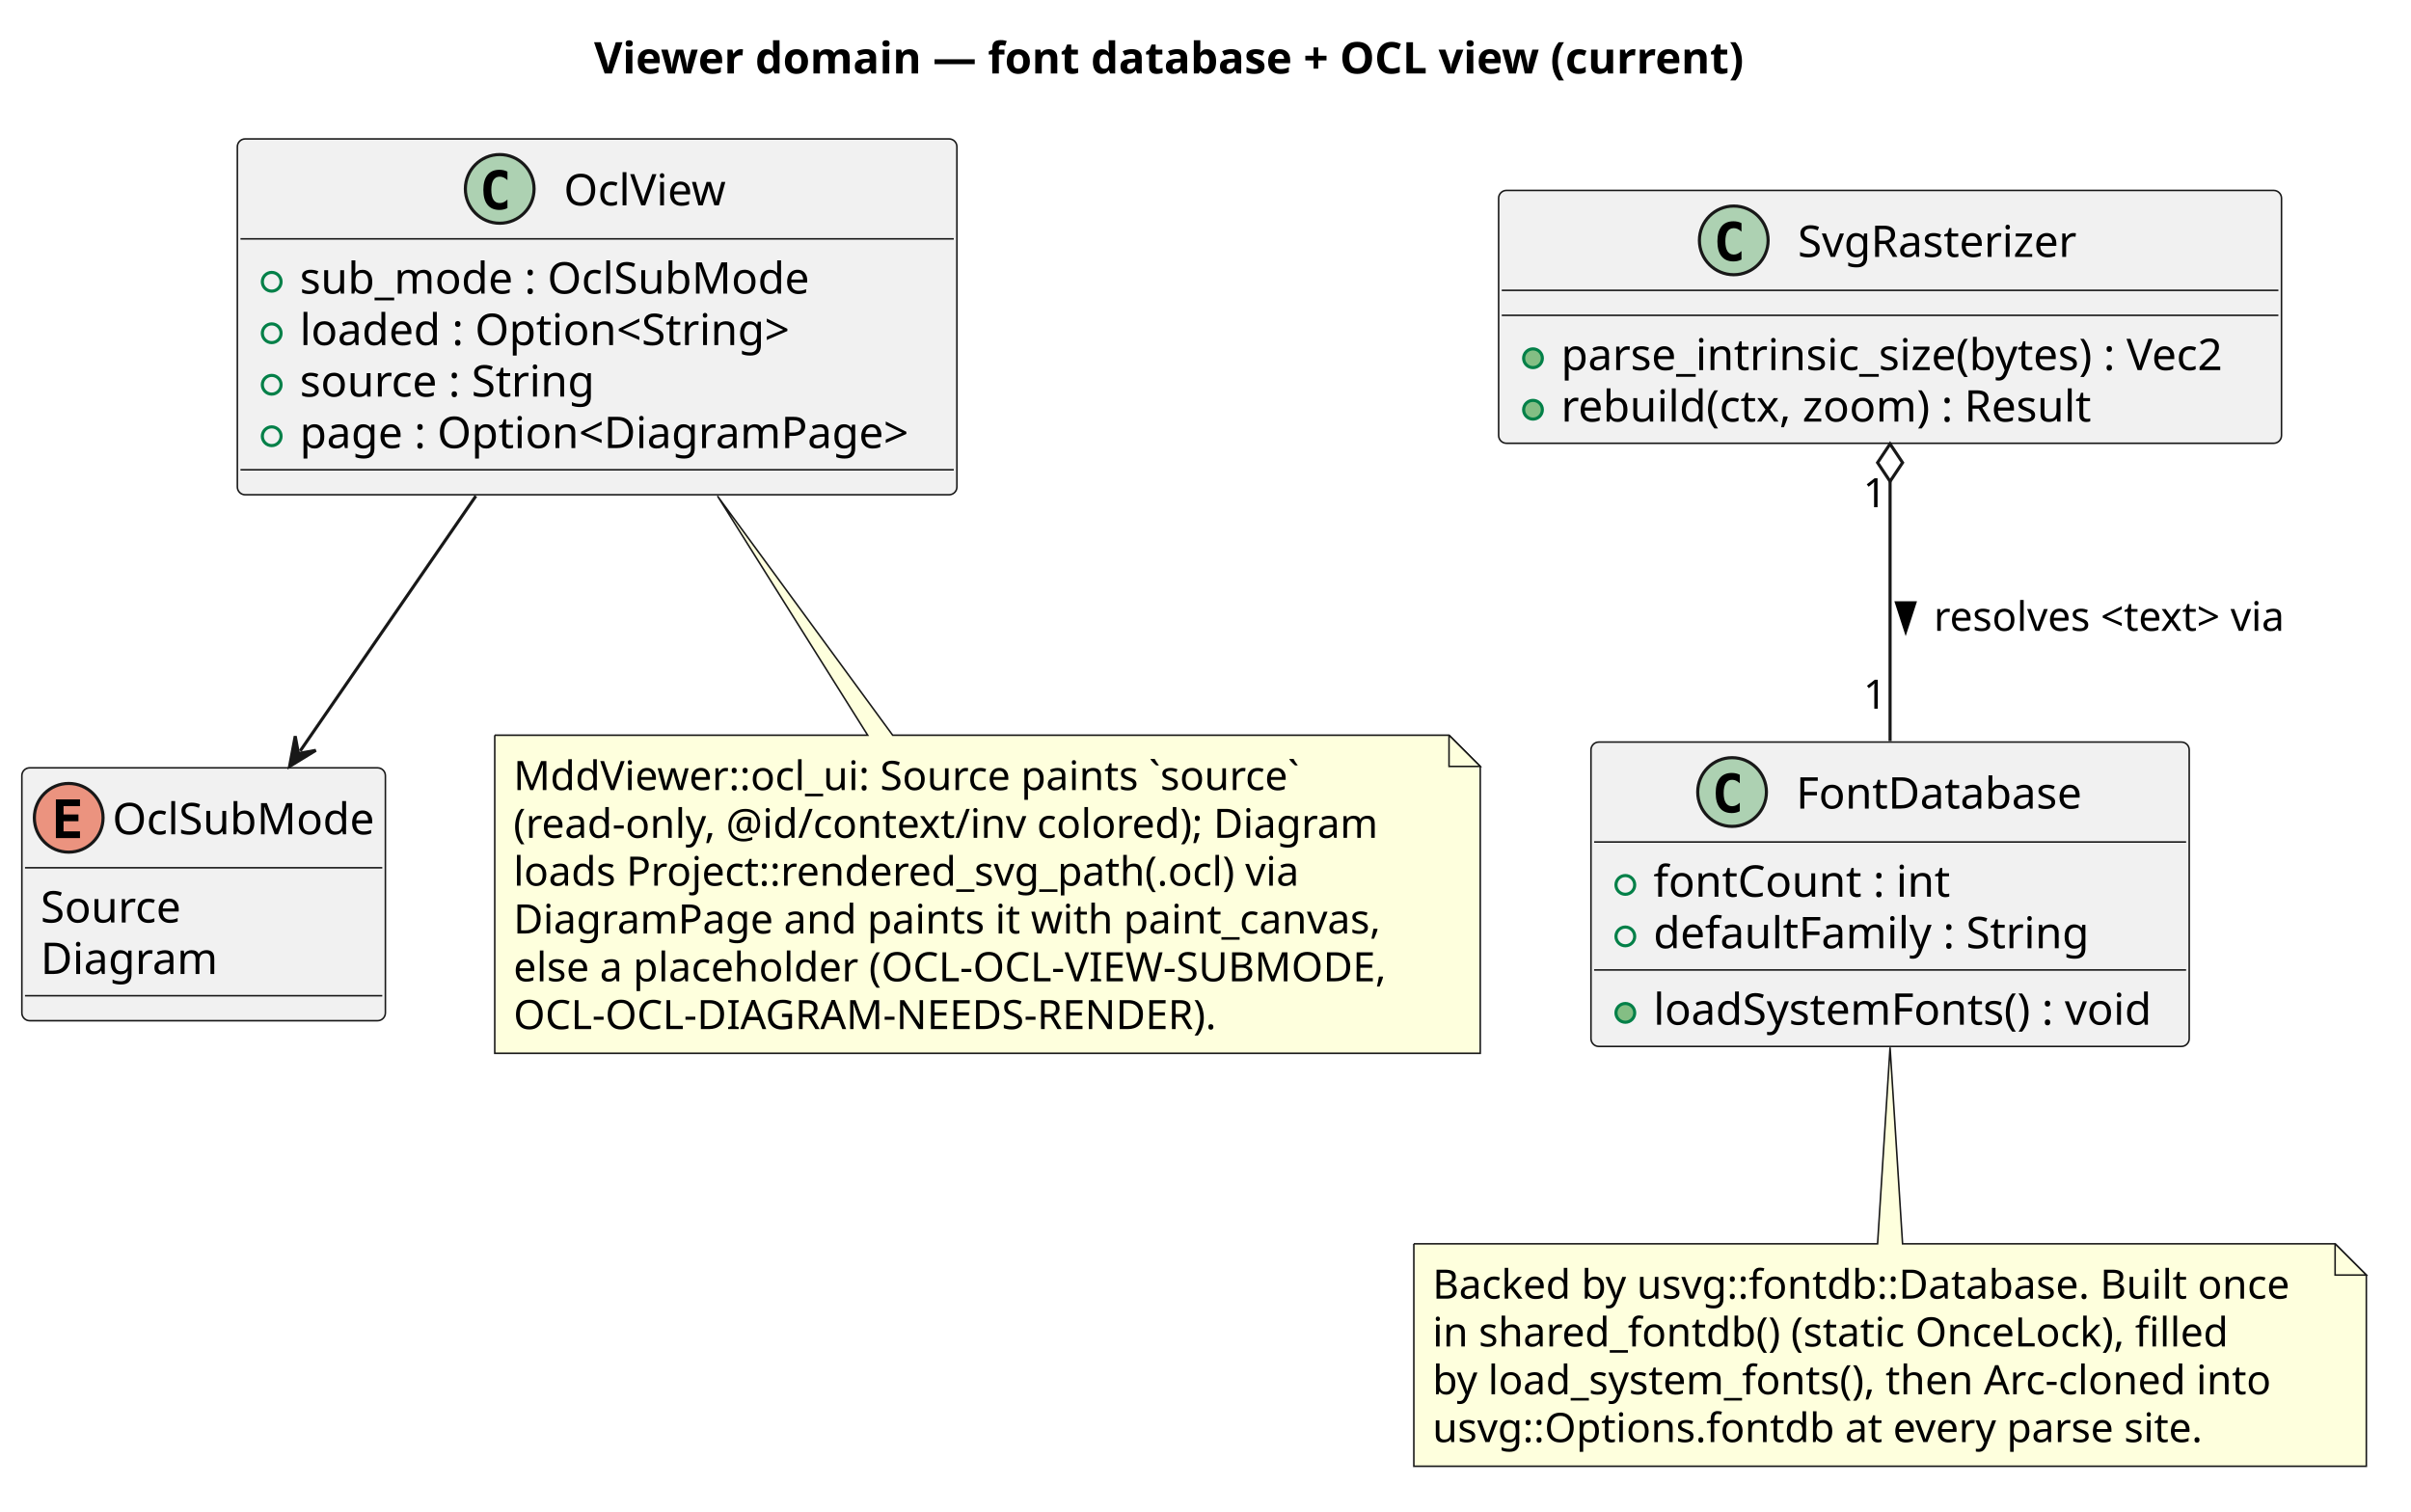
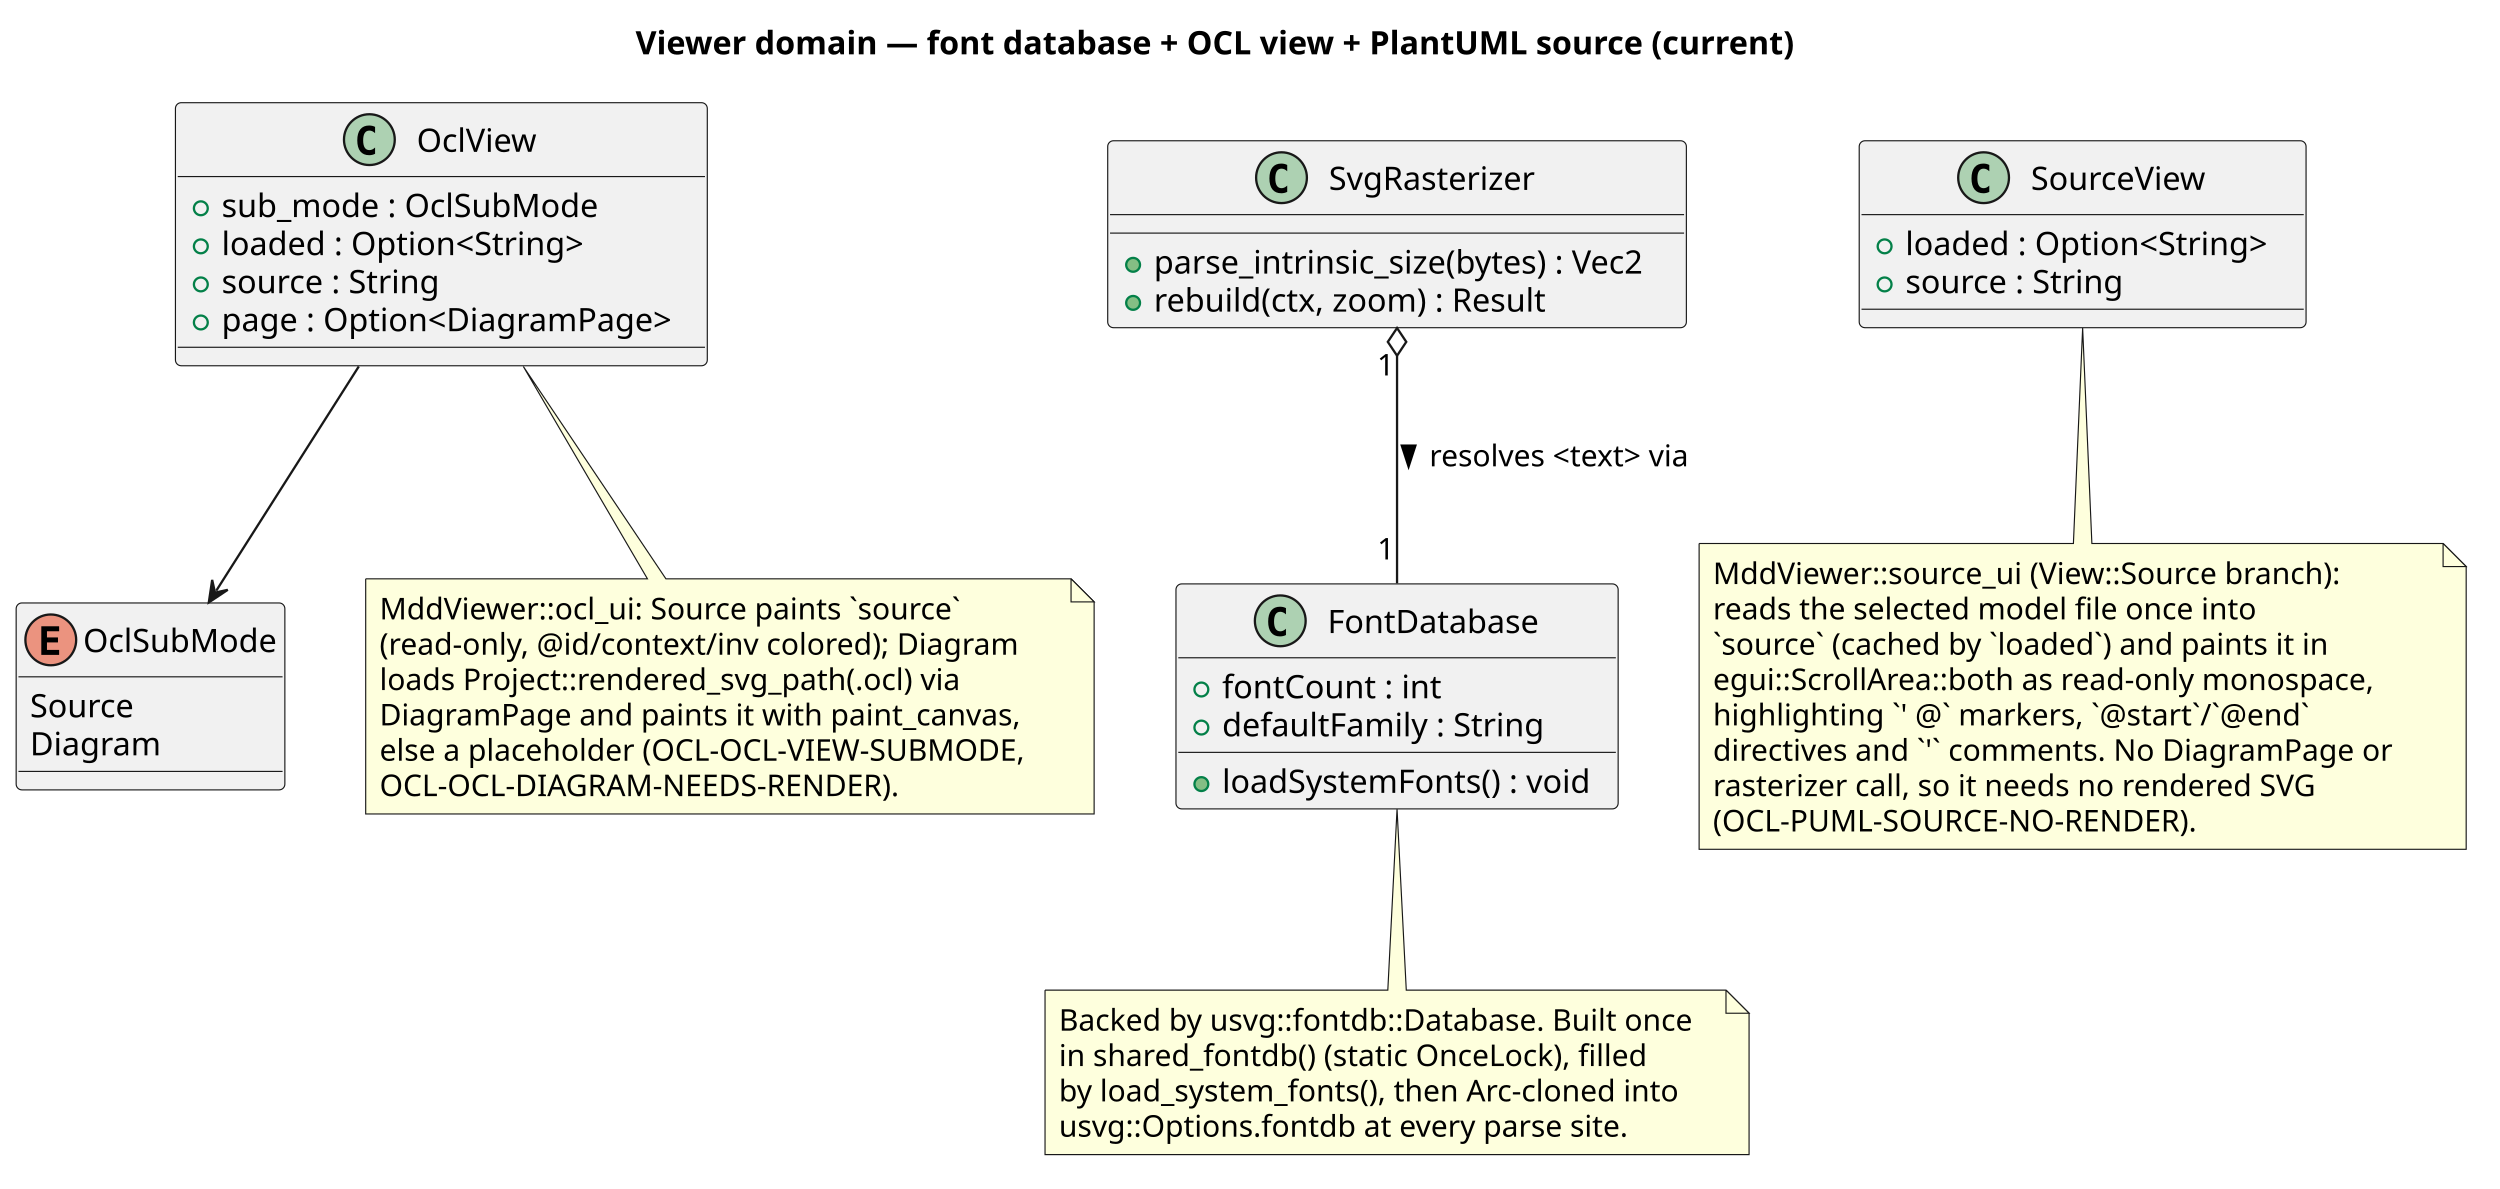
- <svg xmlns="http://www.w3.org/2000/svg" contentStyleType="text/css" data-diagram-type="CLASS" height="484px" preserveAspectRatio="none" style="width:772px;height:484px;background:#FFFFFF;" version="1.1" viewBox="0 0 772 484" width="772px" zoomAndPan="magnify">
+ <svg xmlns="http://www.w3.org/2000/svg" contentStyleType="text/css" data-diagram-type="CLASS" height="515px" preserveAspectRatio="none" style="width:1083px;height:515px;background:#FFFFFF;" version="1.1" viewBox="0 0 1083 515" width="1083px" zoomAndPan="magnify">
  <defs />
  <g>
-     <g class="title" data-source-line="7">
-       <text fill="#000000" font-family="sans-serif" font-size="14" font-weight="700" lengthAdjust="spacing" textLength="385.26" x="190.219" y="23.535">Viewer domain — font database + OCL view (current)</text>
+     <g class="title" data-source-line="10">
+       <text fill="#000000" font-family="sans-serif" font-size="14" font-weight="700" lengthAdjust="spacing" textLength="525.704" x="275.322" y="23.535">Viewer domain — font database + OCL view + PlantUML source (current)</text>
    </g>
-     <g class="entity" data-qualified-name="OclSubMode" data-source-line="9" id="ent0002">
-       <rect fill="#F1F1F1" height="80.977" rx="2.5" ry="2.5" style="stroke:#181818;stroke-width:0.5;" width="116.403" x="7" y="245.888" />
-       <ellipse cx="22" cy="261.888" fill="#EB937F" rx="11" ry="11" style="stroke:#181818;stroke-width:1;" />
-       <path d="M25.614,268.388 L17.895,268.388 L17.895,255.995 L25.614,255.995 L25.614,258.153 L20.343,258.153 L20.343,260.826 L25.116,260.826 L25.116,262.985 L20.343,262.985 L20.343,266.23 L25.614,266.23 Z " fill="#000000" />
-       <text fill="#000000" font-family="sans-serif" font-size="14" lengthAdjust="spacing" textLength="84.403" x="36" y="267.179">OclSubMode</text>
-       <line style="stroke:#181818;stroke-width:0.5;" x1="8" x2="122.403" y1="277.888" y2="277.888" />
-       <text fill="#000000" font-family="sans-serif" font-size="14" lengthAdjust="spacing" textLength="45.527" x="13" y="295.423">Source</text>
-       <text fill="#000000" font-family="sans-serif" font-size="14" lengthAdjust="spacing" textLength="57.524" x="13" y="311.912">Diagram</text>
-       <line style="stroke:#181818;stroke-width:0.5;" x1="8" x2="122.403" y1="318.865" y2="318.865" />
+     <g class="entity" data-qualified-name="OclSubMode" data-source-line="12" id="ent0002">
+       <rect fill="#F1F1F1" height="80.977" rx="2.5" ry="2.5" style="stroke:#181818;stroke-width:0.5;" width="116.403" x="7" y="261.198" />
+       <ellipse cx="22" cy="277.198" fill="#EB937F" rx="11" ry="11" style="stroke:#181818;stroke-width:1;" />
+       <path d="M25.614,283.698 L17.895,283.698 L17.895,271.305 L25.614,271.305 L25.614,273.463 L20.343,273.463 L20.343,276.136 L25.116,276.136 L25.116,278.295 L20.343,278.295 L20.343,281.54 L25.614,281.54 Z " fill="#000000" />
+       <text fill="#000000" font-family="sans-serif" font-size="14" lengthAdjust="spacing" textLength="84.403" x="36" y="282.489">OclSubMode</text>
+       <line style="stroke:#181818;stroke-width:0.5;" x1="8" x2="122.403" y1="293.198" y2="293.198" />
+       <text fill="#000000" font-family="sans-serif" font-size="14" lengthAdjust="spacing" textLength="45.527" x="13" y="310.733">Source</text>
+       <text fill="#000000" font-family="sans-serif" font-size="14" lengthAdjust="spacing" textLength="57.524" x="13" y="327.222">Diagram</text>
+       <line style="stroke:#181818;stroke-width:0.5;" x1="8" x2="122.403" y1="334.175" y2="334.175" />
    </g>
-     <g class="entity" data-qualified-name="SvgRasterizer" data-source-line="14" id="ent0003">
+     <g class="entity" data-qualified-name="SvgRasterizer" data-source-line="17" id="ent0003">
      <rect fill="#F1F1F1" height="80.977" rx="2.5" ry="2.5" style="stroke:#181818;stroke-width:0.5;" width="250.677" x="479.86" y="60.978" />
      <ellipse cx="555.148" cy="76.978" fill="#ADD1B2" rx="11" ry="11" style="stroke:#181818;stroke-width:1;" />
      <path d="M557.621,83.121 Q557.04,83.42 556.4,83.57 Q555.761,83.719 555.056,83.719 Q552.549,83.719 551.229,82.067 Q549.909,80.415 549.909,77.294 Q549.909,74.165 551.229,72.513 Q552.549,70.861 555.056,70.861 Q555.761,70.861 556.409,71.01 Q557.056,71.16 557.621,71.459 L557.621,74.181 Q556.99,73.6 556.396,73.331 Q555.803,73.061 555.172,73.061 Q553.827,73.061 553.143,74.127 Q552.458,75.194 552.458,77.294 Q552.458,79.386 553.143,80.453 Q553.827,81.519 555.172,81.519 Q555.803,81.519 556.396,81.249 Q556.99,80.98 557.621,80.399 Z " fill="#000000" />
      <text fill="#000000" font-family="sans-serif" font-size="14" lengthAdjust="spacing" textLength="91.602" x="575.648" y="82.269">SvgRasterizer</text>
      <line style="stroke:#181818;stroke-width:0.5;" x1="480.86" x2="729.537" y1="92.978" y2="92.978" />
      <line style="stroke:#181818;stroke-width:0.5;" x1="480.86" x2="729.537" y1="100.978" y2="100.978" />
      <g data-visibility-modifier="PUBLIC_METHOD">
        <ellipse cx="490.86" cy="114.722" fill="#84BE84" rx="3" ry="3" style="stroke:#038048;stroke-width:1;" />
      </g>
      <text fill="#000000" font-family="sans-serif" font-size="14" lengthAdjust="spacing" textLength="224.677" x="499.86" y="118.513">parse_intrinsic_size(bytes) : Vec2</text>
      <g data-visibility-modifier="PUBLIC_METHOD">
        <ellipse cx="490.86" cy="131.211" fill="#84BE84" rx="3" ry="3" style="stroke:#038048;stroke-width:1;" />
      </g>
      <text fill="#000000" font-family="sans-serif" font-size="14" lengthAdjust="spacing" textLength="180.236" x="499.86" y="135.002">rebuild(ctx, zoom) : Result</text>
    </g>
-     <g class="entity" data-qualified-name="FontDatabase" data-source-line="19" id="ent0004">
-       <rect fill="#F1F1F1" height="97.465" rx="2.5" ry="2.5" style="stroke:#181818;stroke-width:0.5;" width="191.553" x="509.43" y="237.638" />
-       <ellipse cx="554.609" cy="253.638" fill="#ADD1B2" rx="11" ry="11" style="stroke:#181818;stroke-width:1;" />
-       <path d="M557.082,259.781 Q556.501,260.08 555.862,260.23 Q555.222,260.379 554.517,260.379 Q552.01,260.379 550.69,258.727 Q549.37,257.075 549.37,253.954 Q549.37,250.825 550.69,249.173 Q552.01,247.521 554.517,247.521 Q555.222,247.521 555.87,247.671 Q556.517,247.82 557.082,248.119 L557.082,250.841 Q556.451,250.26 555.857,249.991 Q555.264,249.721 554.633,249.721 Q553.288,249.721 552.604,250.787 Q551.919,251.854 551.919,253.954 Q551.919,256.046 552.604,257.113 Q553.288,258.179 554.633,258.179 Q555.264,258.179 555.857,257.909 Q556.451,257.64 557.082,257.059 Z " fill="#000000" />
-       <text fill="#000000" font-family="sans-serif" font-size="14" lengthAdjust="spacing" textLength="92.695" x="575.109" y="258.929">FontDatabase</text>
-       <line style="stroke:#181818;stroke-width:0.5;" x1="510.43" x2="699.983" y1="269.638" y2="269.638" />
+     <g class="entity" data-qualified-name="FontDatabase" data-source-line="22" id="ent0004">
+       <rect fill="#F1F1F1" height="97.465" rx="2.5" ry="2.5" style="stroke:#181818;stroke-width:0.5;" width="191.553" x="509.43" y="252.948" />
+       <ellipse cx="554.609" cy="268.948" fill="#ADD1B2" rx="11" ry="11" style="stroke:#181818;stroke-width:1;" />
+       <path d="M557.082,275.091 Q556.501,275.39 555.862,275.54 Q555.222,275.689 554.517,275.689 Q552.01,275.689 550.69,274.037 Q549.37,272.385 549.37,269.264 Q549.37,266.135 550.69,264.483 Q552.01,262.831 554.517,262.831 Q555.222,262.831 555.87,262.981 Q556.517,263.13 557.082,263.429 L557.082,266.151 Q556.451,265.57 555.857,265.301 Q555.264,265.031 554.633,265.031 Q553.288,265.031 552.604,266.098 Q551.919,267.164 551.919,269.264 Q551.919,271.356 552.604,272.423 Q553.288,273.489 554.633,273.489 Q555.264,273.489 555.857,273.219 Q556.451,272.95 557.082,272.369 Z " fill="#000000" />
+       <text fill="#000000" font-family="sans-serif" font-size="14" lengthAdjust="spacing" textLength="92.695" x="575.109" y="274.239">FontDatabase</text>
+       <line style="stroke:#181818;stroke-width:0.5;" x1="510.43" x2="699.983" y1="284.948" y2="284.948" />
      <g data-visibility-modifier="PUBLIC_FIELD">
-         <ellipse cx="520.43" cy="283.382" fill="none" rx="3" ry="3" style="stroke:#038048;stroke-width:1;" />
+         <ellipse cx="520.43" cy="298.692" fill="none" rx="3" ry="3" style="stroke:#038048;stroke-width:1;" />
      </g>
-       <text fill="#000000" font-family="sans-serif" font-size="14" lengthAdjust="spacing" textLength="99.832" x="529.43" y="287.173">fontCount : int</text>
+       <text fill="#000000" font-family="sans-serif" font-size="14" lengthAdjust="spacing" textLength="99.832" x="529.43" y="302.483">fontCount : int</text>
      <g data-visibility-modifier="PUBLIC_FIELD">
-         <ellipse cx="520.43" cy="299.871" fill="none" rx="3" ry="3" style="stroke:#038048;stroke-width:1;" />
+         <ellipse cx="520.43" cy="315.181" fill="none" rx="3" ry="3" style="stroke:#038048;stroke-width:1;" />
      </g>
-       <text fill="#000000" font-family="sans-serif" font-size="14" lengthAdjust="spacing" textLength="144.436" x="529.43" y="303.662">defaultFamily : String</text>
-       <line style="stroke:#181818;stroke-width:0.5;" x1="510.43" x2="699.983" y1="310.615" y2="310.615" />
+       <text fill="#000000" font-family="sans-serif" font-size="14" lengthAdjust="spacing" textLength="144.436" x="529.43" y="318.972">defaultFamily : String</text>
+       <line style="stroke:#181818;stroke-width:0.5;" x1="510.43" x2="699.983" y1="325.925" y2="325.925" />
      <g data-visibility-modifier="PUBLIC_METHOD">
-         <ellipse cx="520.43" cy="324.359" fill="#84BE84" rx="3" ry="3" style="stroke:#038048;stroke-width:1;" />
+         <ellipse cx="520.43" cy="339.669" fill="#84BE84" rx="3" ry="3" style="stroke:#038048;stroke-width:1;" />
      </g>
-       <text fill="#000000" font-family="sans-serif" font-size="14" lengthAdjust="spacing" textLength="165.553" x="529.43" y="328.15">loadSystemFonts() : void</text>
+       <text fill="#000000" font-family="sans-serif" font-size="14" lengthAdjust="spacing" textLength="165.553" x="529.43" y="343.46">loadSystemFonts() : void</text>
    </g>
-     <g class="entity" data-qualified-name="OclView" data-source-line="25" id="ent0005">
+     <g class="entity" data-qualified-name="OclView" data-source-line="28" id="ent0005">
      <rect fill="#F1F1F1" height="113.953" rx="2.5" ry="2.5" style="stroke:#181818;stroke-width:0.5;" width="230.401" x="76" y="44.488" />
      <ellipse cx="160.01" cy="60.488" fill="#ADD1B2" rx="11" ry="11" style="stroke:#181818;stroke-width:1;" />
      <path d="M162.483,66.631 Q161.902,66.93 161.263,67.08 Q160.624,67.229 159.918,67.229 Q157.412,67.229 156.092,65.577 Q154.772,63.925 154.772,60.804 Q154.772,57.675 156.092,56.023 Q157.412,54.371 159.918,54.371 Q160.624,54.371 161.272,54.52 Q161.919,54.67 162.483,54.969 L162.483,57.691 Q161.852,57.11 161.259,56.841 Q160.666,56.571 160.035,56.571 Q158.69,56.571 158.005,57.638 Q157.32,58.704 157.32,60.804 Q157.32,62.896 158.005,63.963 Q158.69,65.029 160.035,65.029 Q160.666,65.029 161.259,64.76 Q161.852,64.49 162.483,63.909 Z " fill="#000000" />
      <text fill="#000000" font-family="sans-serif" font-size="14" lengthAdjust="spacing" textLength="53.881" x="180.51" y="65.779">OclView</text>
      <line style="stroke:#181818;stroke-width:0.5;" x1="77" x2="305.401" y1="76.488" y2="76.488" />
      <g data-visibility-modifier="PUBLIC_FIELD">
        <ellipse cx="87" cy="90.232" fill="none" rx="3" ry="3" style="stroke:#038048;stroke-width:1;" />
      </g>
      <text fill="#000000" font-family="sans-serif" font-size="14" lengthAdjust="spacing" textLength="167.61" x="96" y="94.023">sub_mode : OclSubMode</text>
      <g data-visibility-modifier="PUBLIC_FIELD">
        <ellipse cx="87" cy="106.721" fill="none" rx="3" ry="3" style="stroke:#038048;stroke-width:1;" />
      </g>
      <text fill="#000000" font-family="sans-serif" font-size="14" lengthAdjust="spacing" textLength="167.576" x="96" y="110.512">loaded : Option&lt;String&gt;</text>
      <g data-visibility-modifier="PUBLIC_FIELD">
        <ellipse cx="87" cy="123.209" fill="none" rx="3" ry="3" style="stroke:#038048;stroke-width:1;" />
      </g>
      <text fill="#000000" font-family="sans-serif" font-size="14" lengthAdjust="spacing" textLength="98.383" x="96" y="127">source : String</text>
      <g data-visibility-modifier="PUBLIC_FIELD">
        <ellipse cx="87" cy="139.697" fill="none" rx="3" ry="3" style="stroke:#038048;stroke-width:1;" />
      </g>
      <text fill="#000000" font-family="sans-serif" font-size="14" lengthAdjust="spacing" textLength="204.401" x="96" y="143.488">page : Option&lt;DiagramPage&gt;</text>
      <line style="stroke:#181818;stroke-width:0.5;" x1="77" x2="305.401" y1="150.441" y2="150.441" />
    </g>
-     <g class="entity" data-qualified-name="GMN8" data-source-line="36" id="ent0009">
-       <path d="M452.71,398.308 L452.71,469.55 A0,0 0 0 0 452.71,469.55 L757.698,469.55 A0,0 0 0 0 757.698,469.55 L757.698,408.308 L747.698,398.308 L609.2,398.308 L605.2,335.438 L601.2,398.308 L452.71,398.308 A0,0 0 0 0 452.71,398.308" fill="#FEFFDD" style="stroke:#181818;stroke-width:0.5;" />
-       <path d="M747.698,398.308 L747.698,408.308 L757.698,408.308 L747.698,398.308" fill="#FEFFDD" style="stroke:#181818;stroke-width:0.5;" />
-       <text fill="#000000" font-family="sans-serif" font-size="13" lengthAdjust="spacing" textLength="283.988" x="458.71" y="415.877">Backed by usvg::fontdb::Database. Built once</text>
-       <text fill="#000000" font-family="sans-serif" font-size="13" lengthAdjust="spacing" textLength="267.147" x="458.71" y="431.187">in shared_fontdb() (static OnceLock), filled</text>
-       <text fill="#000000" font-family="sans-serif" font-size="13" lengthAdjust="spacing" textLength="283.988" x="458.71" y="446.498">by load_system_fonts(), then Arc-cloned into</text>
-       <text fill="#000000" font-family="sans-serif" font-size="13" lengthAdjust="spacing" textLength="256.483" x="458.71" y="461.808">usvg::Options.fontdb at every parse site.</text>
+     <g class="entity" data-qualified-name="SourceView" data-source-line="35" id="ent0006">
+       <rect fill="#F1F1F1" height="80.977" rx="2.5" ry="2.5" style="stroke:#181818;stroke-width:0.5;" width="193.576" x="805.41" y="60.978" />
+       <ellipse cx="859.291" cy="76.978" fill="#ADD1B2" rx="11" ry="11" style="stroke:#181818;stroke-width:1;" />
+       <path d="M861.764,83.121 Q861.183,83.42 860.544,83.57 Q859.905,83.719 859.199,83.719 Q856.692,83.719 855.372,82.067 Q854.053,80.415 854.053,77.294 Q854.053,74.165 855.372,72.513 Q856.692,70.861 859.199,70.861 Q859.905,70.861 860.552,71.01 Q861.2,71.16 861.764,71.459 L861.764,74.181 Q861.133,73.6 860.54,73.331 Q859.946,73.061 859.315,73.061 Q857.971,73.061 857.286,74.127 Q856.601,75.194 856.601,77.294 Q856.601,79.386 857.286,80.453 Q857.971,81.519 859.315,81.519 Q859.946,81.519 860.54,81.249 Q861.133,80.98 861.764,80.399 Z " fill="#000000" />
+       <text fill="#000000" font-family="sans-serif" font-size="14" lengthAdjust="spacing" textLength="77.314" x="879.791" y="82.269">SourceView</text>
+       <line style="stroke:#181818;stroke-width:0.5;" x1="806.41" x2="997.986" y1="92.978" y2="92.978" />
+       <g data-visibility-modifier="PUBLIC_FIELD">
+         <ellipse cx="816.41" cy="106.722" fill="none" rx="3" ry="3" style="stroke:#038048;stroke-width:1;" />
+       </g>
+       <text fill="#000000" font-family="sans-serif" font-size="14" lengthAdjust="spacing" textLength="167.576" x="825.41" y="110.513">loaded : Option&lt;String&gt;</text>
+       <g data-visibility-modifier="PUBLIC_FIELD">
+         <ellipse cx="816.41" cy="123.211" fill="none" rx="3" ry="3" style="stroke:#038048;stroke-width:1;" />
+       </g>
+       <text fill="#000000" font-family="sans-serif" font-size="14" lengthAdjust="spacing" textLength="98.383" x="825.41" y="127.002">source : String</text>
+       <line style="stroke:#181818;stroke-width:0.5;" x1="806.41" x2="997.986" y1="133.955" y2="133.955" />
    </g>
-     <g class="entity" data-qualified-name="GMN11" data-source-line="43" id="ent0012">
-       <path d="M158.42,235.438 L158.42,337.302 A0,0 0 0 0 158.42,337.302 L473.977,337.302 A0,0 0 0 0 473.977,337.302 L473.977,245.438 L463.977,235.438 L285.83,235.438 L229.73,158.838 L277.83,235.438 L158.42,235.438 A0,0 0 0 0 158.42,235.438" fill="#FEFFDD" style="stroke:#181818;stroke-width:0.5;" />
-       <path d="M463.977,235.438 L463.977,245.438 L473.977,245.438 L463.977,235.438" fill="#FEFFDD" style="stroke:#181818;stroke-width:0.5;" />
-       <text fill="#000000" font-family="sans-serif" font-size="13" lengthAdjust="spacing" textLength="269.871" x="164.42" y="253.007">MddViewer::ocl_ui: Source paints `source`</text>
-       <text fill="#000000" font-family="sans-serif" font-size="13" lengthAdjust="spacing" textLength="294.557" x="164.42" y="268.317">(read-only, @id/context/inv colored); Diagram</text>
-       <text fill="#000000" font-family="sans-serif" font-size="13" lengthAdjust="spacing" textLength="261.581" x="164.42" y="283.628">loads Project::rendered_svg_path(.ocl) via</text>
-       <text fill="#000000" font-family="sans-serif" font-size="13" lengthAdjust="spacing" textLength="286.228" x="164.42" y="298.938">DiagramPage and paints it with paint_canvas,</text>
-       <text fill="#000000" font-family="sans-serif" font-size="13" lengthAdjust="spacing" textLength="292.9" x="164.42" y="314.249">else a placeholder (OCL-OCL-VIEW-SUBMODE,</text>
-       <text fill="#000000" font-family="sans-serif" font-size="13" lengthAdjust="spacing" textLength="241.02" x="164.42" y="329.559">OCL-OCL-DIAGRAM-NEEDS-RENDER).</text>
+     <g class="entity" data-qualified-name="GMN9" data-source-line="44" id="ent0010">
+       <path d="M452.71,428.928 L452.71,500.171 A0,0 0 0 0 452.71,500.171 L757.698,500.171 A0,0 0 0 0 757.698,500.171 L757.698,438.928 L747.698,428.928 L609.2,428.928 L605.2,350.508 L601.2,428.928 L452.71,428.928 A0,0 0 0 0 452.71,428.928" fill="#FEFFDD" style="stroke:#181818;stroke-width:0.5;" />
+       <path d="M747.698,428.928 L747.698,438.928 L757.698,438.928 L747.698,428.928" fill="#FEFFDD" style="stroke:#181818;stroke-width:0.5;" />
+       <text fill="#000000" font-family="sans-serif" font-size="13" lengthAdjust="spacing" textLength="283.988" x="458.71" y="446.497">Backed by usvg::fontdb::Database. Built once</text>
+       <text fill="#000000" font-family="sans-serif" font-size="13" lengthAdjust="spacing" textLength="267.147" x="458.71" y="461.807">in shared_fontdb() (static OnceLock), filled</text>
+       <text fill="#000000" font-family="sans-serif" font-size="13" lengthAdjust="spacing" textLength="283.988" x="458.71" y="477.118">by load_system_fonts(), then Arc-cloned into</text>
+       <text fill="#000000" font-family="sans-serif" font-size="13" lengthAdjust="spacing" textLength="256.483" x="458.71" y="492.428">usvg::Options.fontdb at every parse site.</text>
    </g>
-     <g class="link" data-entity-1="ent0003" data-entity-2="ent0004" data-link-type="aggregation" data-source-line="32" id="lnk6">
-       <path codeLine="32" d="M605.2,154.158 C605.2,182.098 605.2,207.668 605.2,237.318" fill="none" id="SvgRasterizer-backto-FontDatabase" style="stroke:#181818;stroke-width:1;" />
-       <polygon fill="none" points="605.2,142.158,601.2,148.158,605.2,154.158,609.2,148.158,605.2,142.158" style="stroke:#181818;stroke-width:1;" />
+     <g class="entity" data-qualified-name="GMN12" data-source-line="51" id="ent0013">
+       <path d="M158.42,250.748 L158.42,352.612 A0,0 0 0 0 158.42,352.612 L473.977,352.612 A0,0 0 0 0 473.977,352.612 L473.977,260.748 L463.977,250.748 L288.47,250.748 L226.69,158.738 L280.47,250.748 L158.42,250.748 A0,0 0 0 0 158.42,250.748" fill="#FEFFDD" style="stroke:#181818;stroke-width:0.5;" />
+       <path d="M463.977,250.748 L463.977,260.748 L473.977,260.748 L463.977,250.748" fill="#FEFFDD" style="stroke:#181818;stroke-width:0.5;" />
+       <text fill="#000000" font-family="sans-serif" font-size="13" lengthAdjust="spacing" textLength="269.871" x="164.42" y="268.317">MddViewer::ocl_ui: Source paints `source`</text>
+       <text fill="#000000" font-family="sans-serif" font-size="13" lengthAdjust="spacing" textLength="294.557" x="164.42" y="283.627">(read-only, @id/context/inv colored); Diagram</text>
+       <text fill="#000000" font-family="sans-serif" font-size="13" lengthAdjust="spacing" textLength="261.581" x="164.42" y="298.938">loads Project::rendered_svg_path(.ocl) via</text>
+       <text fill="#000000" font-family="sans-serif" font-size="13" lengthAdjust="spacing" textLength="286.228" x="164.42" y="314.248">DiagramPage and paints it with paint_canvas,</text>
+       <text fill="#000000" font-family="sans-serif" font-size="13" lengthAdjust="spacing" textLength="292.9" x="164.42" y="329.559">else a placeholder (OCL-OCL-VIEW-SUBMODE,</text>
+       <text fill="#000000" font-family="sans-serif" font-size="13" lengthAdjust="spacing" textLength="241.02" x="164.42" y="344.869">OCL-OCL-DIAGRAM-NEEDS-RENDER).</text>
+     </g>
+     <g class="entity" data-qualified-name="GMN15" data-source-line="60" id="ent0016">
+       <path d="M736.06,235.438 L736.06,367.923 A0,0 0 0 0 736.06,367.923 L1068.349,367.923 A0,0 0 0 0 1068.349,367.923 L1068.349,245.438 L1058.349,235.438 L906.2,235.438 L902.2,142.098 L898.2,235.438 L736.06,235.438 A0,0 0 0 0 736.06,235.438" fill="#FEFFDD" style="stroke:#181818;stroke-width:0.5;" />
+       <path d="M1058.349,235.438 L1058.349,245.438 L1068.349,245.438 L1058.349,235.438" fill="#FEFFDD" style="stroke:#181818;stroke-width:0.5;" />
+       <text fill="#000000" font-family="sans-serif" font-size="13" lengthAdjust="spacing" textLength="282.382" x="742.06" y="253.007">MddViewer::source_ui (View::Source branch):</text>
+       <text fill="#000000" font-family="sans-serif" font-size="13" lengthAdjust="spacing" textLength="244.69" x="742.06" y="268.317">reads the selected model file once into</text>
+       <text fill="#000000" font-family="sans-serif" font-size="13" lengthAdjust="spacing" textLength="295.134" x="742.06" y="283.628">`source` (cached by `loaded`) and paints it in</text>
+       <text fill="#000000" font-family="sans-serif" font-size="13" lengthAdjust="spacing" textLength="300.289" x="742.06" y="298.938">egui::ScrollArea::both as read-only monospace,</text>
+       <text fill="#000000" font-family="sans-serif" font-size="13" lengthAdjust="spacing" textLength="291.998" x="742.06" y="314.249">highlighting `' @` markers, `@start`/`@end`</text>
+       <text fill="#000000" font-family="sans-serif" font-size="13" lengthAdjust="spacing" textLength="311.289" x="742.06" y="329.559">directives and `'` comments. No DiagramPage or</text>
+       <text fill="#000000" font-family="sans-serif" font-size="13" lengthAdjust="spacing" textLength="272.924" x="742.06" y="344.87">rasterizer call, so it needs no rendered SVG</text>
+       <text fill="#000000" font-family="sans-serif" font-size="13" lengthAdjust="spacing" textLength="222.949" x="742.06" y="360.18">(OCL-PUML-SOURCE-NO-RENDER).</text>
+     </g>
+     <g class="link" data-entity-1="ent0003" data-entity-2="ent0004" data-link-type="aggregation" data-source-line="40" id="lnk7">
+       <path codeLine="40" d="M605.2,154.098 C605.2,185.958 605.2,218.828 605.2,252.718" fill="none" id="SvgRasterizer-backto-FontDatabase" style="stroke:#181818;stroke-width:1;" />
+       <polygon fill="none" points="605.2,142.098,601.2,148.098,605.2,154.098,609.2,148.098,605.2,142.098" style="stroke:#181818;stroke-width:1;" />
      <polygon fill="#000000" points="610.2,202.094,613.139,193.048,607.261,193.048,610.2,202.094" style="stroke:#000000;stroke-width:1;" />
      <text fill="#000000" font-family="sans-serif" font-size="13" lengthAdjust="spacing" textLength="123.03" x="619.2" y="202.007">resolves &lt;text&gt; via</text>
-       <text fill="#000000" font-family="sans-serif" font-size="13" lengthAdjust="spacing" textLength="8.22" x="596.58" y="162.432">1</text>
-       <text fill="#000000" font-family="sans-serif" font-size="13" lengthAdjust="spacing" textLength="8.22" x="596.652" y="226.956">1</text>
+       <text fill="#000000" font-family="sans-serif" font-size="13" lengthAdjust="spacing" textLength="8.22" x="596.556" y="162.664">1</text>
+       <text fill="#000000" font-family="sans-serif" font-size="13" lengthAdjust="spacing" textLength="8.22" x="596.652" y="242.368">1</text>
    </g>
-     <g class="link" data-entity-1="ent0005" data-entity-2="ent0002" data-link-type="dependency" data-source-line="33" id="lnk7">
-       <path codeLine="33" d="M152.37,158.838 C133.06,186.858 113.594,215.127 96.124,240.487" fill="none" id="OclView-to-OclSubMode" style="stroke:#181818;stroke-width:1;" />
-       <polygon fill="#181818" points="92.72,245.428,101.12,240.286,95.556,241.311,94.532,235.748,92.72,245.428" style="stroke:#181818;stroke-width:1;" />
+     <g class="link" data-entity-1="ent0005" data-entity-2="ent0002" data-link-type="dependency" data-source-line="41" id="lnk8">
+       <path codeLine="41" d="M155.43,158.738 C134.7,191.358 112.309,226.585 93.679,255.895" fill="none" id="OclView-to-OclSubMode" style="stroke:#181818;stroke-width:1;" />
+       <polygon fill="#181818" points="90.46,260.958,98.664,255.508,93.142,256.739,91.912,251.217,90.46,260.958" style="stroke:#181818;stroke-width:1;" />
    </g>
  </g>
</svg>
